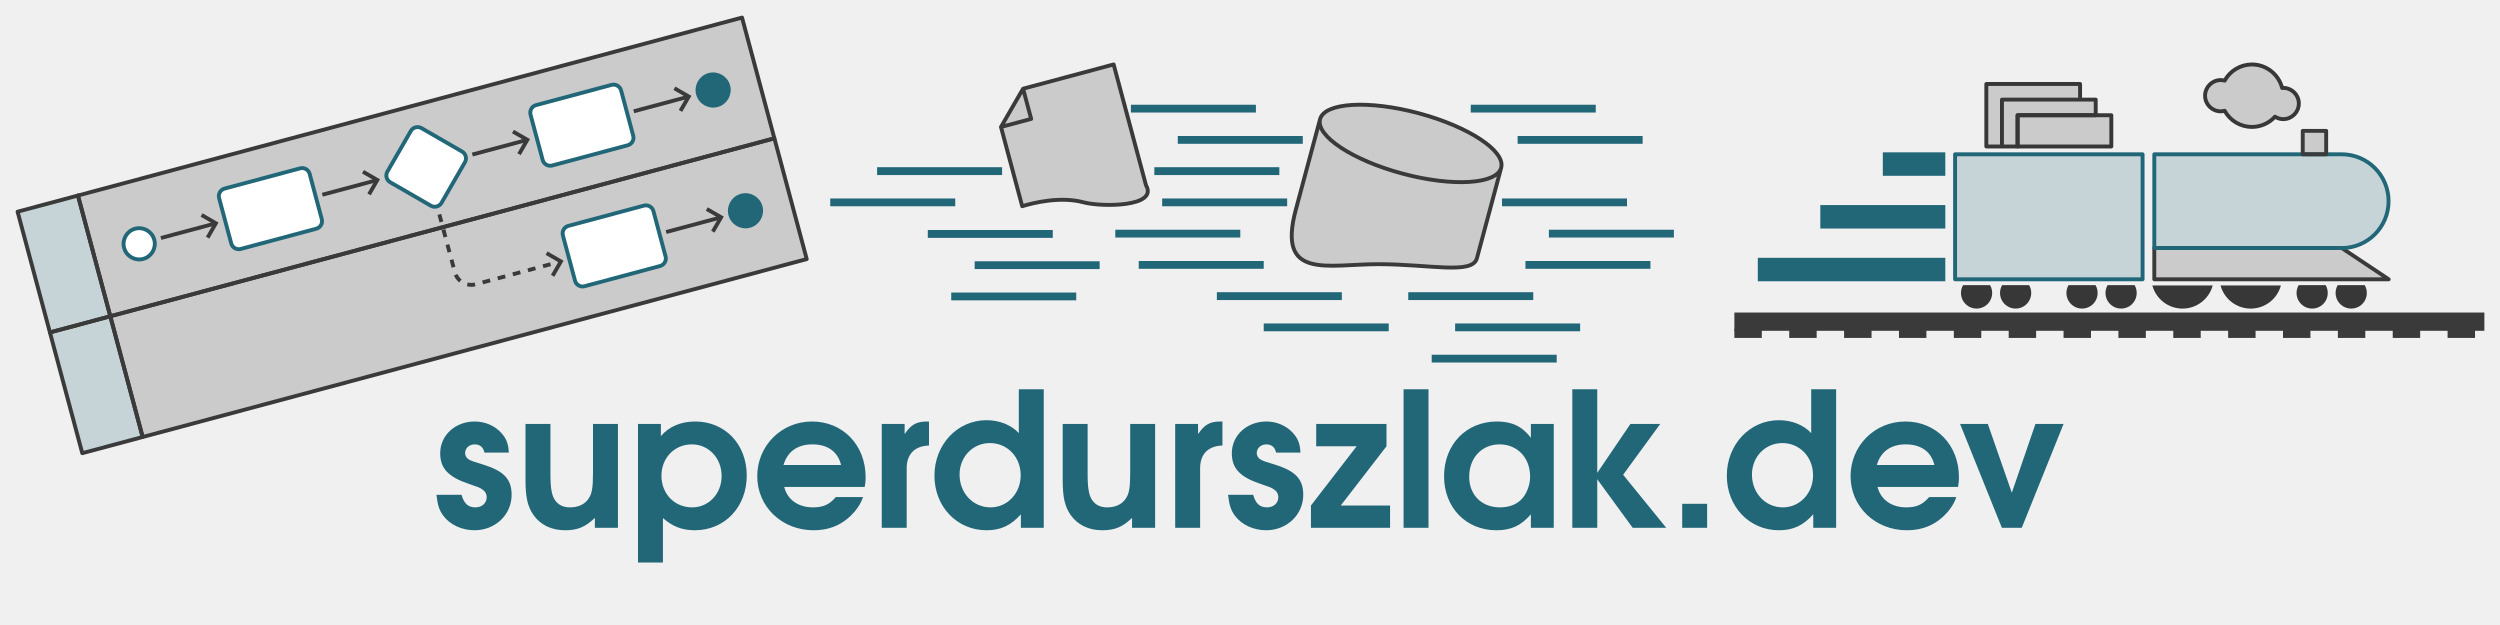
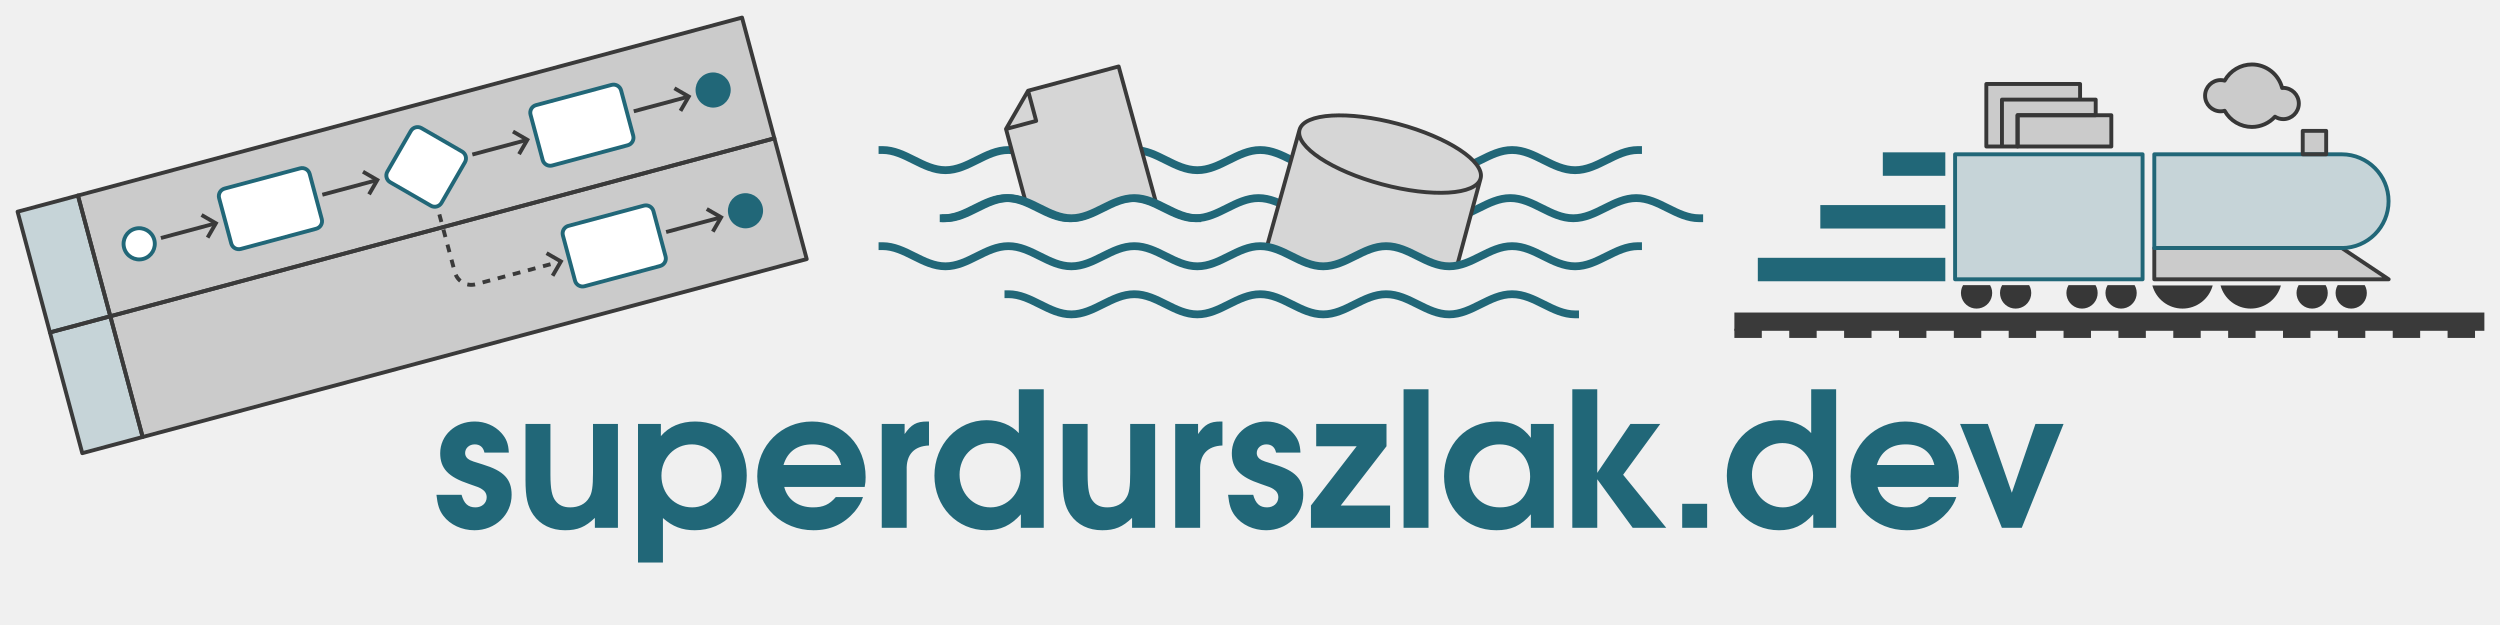
<svg xmlns="http://www.w3.org/2000/svg" width="2560" height="640" viewBox="0 0 677.333 169.333" version="1.1" id="svg1">
  <defs id="defs1">
    <marker style="overflow:visible" id="ArrowWide" refX="0" refY="0" orient="auto-start-reverse" markerWidth="1" markerHeight="1" viewBox="0 0 1 1" preserveAspectRatio="xMidYMid">
      <path style="fill:none;stroke:context-stroke;stroke-width:1;stroke-linecap:butt" d="M 3,-3 0,0 3,3" transform="rotate(180,0.125,0)" id="path1" />
    </marker>
    <rect x="576.599" y="314.789" width="1445.062" height="209.433" id="rect1" />
    <marker style="overflow:visible" id="ArrowWide-5" refX="0" refY="0" orient="auto-start-reverse" markerWidth="1" markerHeight="1" viewBox="0 0 1 1" preserveAspectRatio="xMidYMid">
      <path style="fill:none;stroke:context-stroke;stroke-width:1;stroke-linecap:butt" d="M 3,-3 0,0 3,3" transform="rotate(180,0.125,0)" id="path1-2" />
    </marker>
    <marker style="overflow:visible" id="ArrowWide-9" refX="0" refY="0" orient="auto-start-reverse" markerWidth="1" markerHeight="1" viewBox="0 0 1 1" preserveAspectRatio="xMidYMid">
      <path style="fill:none;stroke:context-stroke;stroke-width:1;stroke-linecap:butt" d="M 3,-3 0,0 3,3" transform="rotate(180,0.125,0)" id="path1-6" />
    </marker>
    <marker style="overflow:visible" id="ArrowWide-4" refX="0" refY="0" orient="auto-start-reverse" markerWidth="1" markerHeight="1" viewBox="0 0 1 1" preserveAspectRatio="xMidYMid">
      <path style="fill:none;stroke:context-stroke;stroke-width:1;stroke-linecap:butt" d="M 3,-3 0,0 3,3" transform="rotate(180,0.125,0)" id="path1-8" />
    </marker>
    <marker style="overflow:visible" id="ArrowWide-2" refX="0" refY="0" orient="auto-start-reverse" markerWidth="1" markerHeight="1" viewBox="0 0 1 1" preserveAspectRatio="xMidYMid">
      <path style="fill:none;stroke:context-stroke;stroke-width:1;stroke-linecap:butt" d="M 3,-3 0,0 3,3" transform="rotate(180,0.125,0)" id="path1-4" />
    </marker>
    <marker style="overflow:visible" id="ArrowWide-28" refX="0" refY="0" orient="auto-start-reverse" markerWidth="1" markerHeight="1" viewBox="0 0 1 1" preserveAspectRatio="xMidYMid">
      <path style="fill:none;stroke:context-stroke;stroke-width:1;stroke-linecap:butt" d="M 3,-3 0,0 3,3" transform="rotate(180,0.125,0)" id="path1-3" />
    </marker>
  </defs>
  <g id="layer1">
    <text xml:space="preserve" transform="scale(0.2645833)" id="text1" style="font-size:192px;white-space:pre;shape-inside:url(#rect1);display:inline;fill:#2c89a0;fill-opacity:1;stroke:#999999;stroke-width:5;stroke-linecap:round;stroke-linejoin:round" />
+     <g id="g8" transform="translate(2.022749)" style="stroke:#3a3a3a;stroke-width:1.058;stroke-dasharray:none;stroke-opacity:1" />
+     <g id="g21" transform="translate(52.2805,0.4418543)" style="stroke:#3a3a3a;stroke-width:1.058;stroke-dasharray:none;stroke-opacity:1" />
    <path style="font-weight:600;font-size:50.8px;font-family:'URW Gothic';-inkscape-font-specification:'URW Gothic, Semi-Bold';text-align:center;text-anchor:middle;fill:#216778;stroke-width:1.323;stroke-linecap:round;stroke-linejoin:round" d="m 118.245,134.061 c 0.305,2.743 0.762,4.216 1.88,5.69 1.829,2.438 5.029,3.912 8.433,3.912 5.639,0 10.058,-4.216 10.058,-9.601 0,-4.267 -2.134,-6.502 -7.823,-8.23 -2.794,-0.864 -2.794,-0.864 -3.454,-1.168 -0.813,-0.406 -1.321,-1.067 -1.321,-1.93 0,-1.321 1.118,-2.337 2.591,-2.337 1.422,0 2.337,0.762 2.642,2.235 h 6.604 c -0.102,-2.388 -0.66,-3.81 -2.032,-5.334 -1.778,-1.981 -4.42,-3.099 -7.214,-3.099 -5.283,0 -9.347,3.759 -9.347,8.585 0,4.115 2.184,6.452 7.823,8.331 2.54,0.864 2.794,0.965 3.505,1.422 0.813,0.508 1.27,1.27 1.27,2.184 0,1.575 -1.27,2.743 -3.048,2.743 -1.981,0 -3.099,-1.016 -3.759,-3.404 z m 49.174,-19.202 h -6.756 v 13.259 c 0,3.759 -0.254,5.537 -1.067,6.756 -0.965,1.676 -2.845,2.591 -5.131,2.591 -1.727,0 -3.048,-0.559 -3.962,-1.778 -0.965,-1.219 -1.372,-3.251 -1.372,-7.061 v -13.767 h -6.756 v 15.088 c 0,4.775 0.559,7.264 2.134,9.55 1.88,2.692 4.877,4.166 8.585,4.166 3.404,0 5.486,-0.864 8.077,-3.353 v 2.692 h 6.248 z m 5.436,37.541 h 6.756 v -12.04 c 2.591,2.286 5.182,3.302 8.636,3.302 8.128,0 14.072,-6.299 14.072,-14.834 0,-8.484 -5.893,-14.63 -13.97,-14.63 -3.861,0 -7.112,1.372 -9.296,3.962 v -3.302 h -6.198 z m 14.58,-32.004 c 4.572,0 8.077,3.708 8.077,8.585 0,4.775 -3.505,8.484 -7.976,8.484 -4.775,0 -8.331,-3.658 -8.331,-8.585 0,-4.826 3.556,-8.484 8.23,-8.484 z m 46.838,11.532 c 0.203,-1.016 0.254,-1.626 0.254,-2.642 0,-8.687 -6.147,-15.088 -14.529,-15.088 -8.28,0 -14.834,6.553 -14.834,14.834 0,8.23 6.655,14.63 15.24,14.63 4.623,0 8.23,-1.676 11.176,-5.08 1.067,-1.321 1.778,-2.489 2.235,-3.912 h -7.366 c -1.727,2.032 -3.404,2.794 -6.198,2.794 -4.013,0 -6.96,-2.134 -7.772,-5.537 z m -21.996,-5.944 c 1.067,-3.658 3.81,-5.588 7.823,-5.588 4.166,0 6.909,1.981 7.772,5.588 z m 26.619,17.018 h 6.756 v -15.646 c -0.152,-4.166 1.981,-6.502 6.045,-6.655 v -6.502 h -0.508 c -2.896,0 -4.318,0.813 -6.096,3.404 v -2.743 h -6.198 z m 43.891,-37.541 h -6.756 v 11.887 c -1.981,-2.184 -5.232,-3.505 -8.738,-3.505 -7.925,0 -14.122,6.604 -14.122,15.037 0,8.382 6.096,14.783 14.122,14.783 3.81,0 6.553,-1.27 9.296,-4.318 v 3.658 h 6.198 z m -14.58,14.58 c 4.724,0 8.331,3.759 8.331,8.738 0,4.877 -3.607,8.687 -8.179,8.687 -4.724,0 -8.382,-3.861 -8.382,-8.89 0,-4.826 3.607,-8.534 8.23,-8.534 z m 44.755,-5.182 h -6.756 v 13.259 c 0,3.759 -0.254,5.537 -1.067,6.756 -0.965,1.676 -2.845,2.591 -5.131,2.591 -1.727,0 -3.048,-0.559 -3.962,-1.778 -0.965,-1.219 -1.372,-3.251 -1.372,-7.061 v -13.767 h -6.756 v 15.088 c 0,4.775 0.559,7.264 2.134,9.55 1.88,2.692 4.877,4.166 8.585,4.166 3.404,0 5.486,-0.864 8.077,-3.353 v 2.692 h 6.248 z m 5.436,28.143 h 6.756 v -15.646 c -0.152,-4.166 1.981,-6.502 6.045,-6.655 v -6.502 h -0.508 c -2.896,0 -4.318,0.813 -6.096,3.404 v -2.743 h -6.198 z m 14.326,-8.941 c 0.305,2.743 0.762,4.216 1.88,5.69 1.829,2.438 5.029,3.912 8.433,3.912 5.639,0 10.058,-4.216 10.058,-9.601 0,-4.267 -2.134,-6.502 -7.823,-8.23 -2.794,-0.864 -2.794,-0.864 -3.454,-1.168 -0.813,-0.406 -1.321,-1.067 -1.321,-1.93 0,-1.321 1.118,-2.337 2.591,-2.337 1.422,0 2.337,0.762 2.642,2.235 h 6.604 c -0.102,-2.388 -0.66,-3.81 -2.032,-5.334 -1.778,-1.981 -4.42,-3.099 -7.214,-3.099 -5.283,0 -9.347,3.759 -9.347,8.585 0,4.115 2.184,6.452 7.823,8.331 2.54,0.864 2.794,0.965 3.505,1.422 0.813,0.508 1.27,1.27 1.27,2.184 0,1.575 -1.27,2.743 -3.048,2.743 -1.981,0 -3.099,-1.016 -3.759,-3.404 z m 22.454,8.941 h 21.438 v -6.045 h -13.36 l 12.395,-16.053 v -6.045 h -19.05 v 6.045 h 10.973 l -12.395,16.053 z m 25.095,0 h 6.756 v -37.541 h -6.756 z m 40.691,-28.143 h -6.198 v 3.759 c -2.337,-3.099 -5.131,-4.42 -9.195,-4.42 -8.331,0 -14.326,6.248 -14.326,14.834 0,8.484 5.944,14.63 14.173,14.63 3.962,0 6.655,-1.219 9.347,-4.318 v 3.658 h 6.198 z m -14.681,5.537 c 4.826,0 8.28,3.607 8.28,8.738 0,2.032 -0.813,4.369 -2.032,5.791 -1.372,1.676 -3.556,2.54 -6.147,2.54 -4.928,0 -8.331,-3.353 -8.331,-8.28 0,-5.131 3.404,-8.788 8.23,-8.788 z m 19.71,22.606 h 6.756 v -13.157 l 9.601,13.157 h 9.093 l -11.684,-14.376 10.058,-13.767 h -8.077 l -8.992,13.259 v -22.657 h -6.756 z m 29.769,0 h 6.756 v -6.502 h -6.756 z m 41.707,-37.541 h -6.756 v 11.887 c -1.981,-2.184 -5.232,-3.505 -8.738,-3.505 -7.925,0 -14.122,6.604 -14.122,15.037 0,8.382 6.096,14.783 14.122,14.783 3.81,0 6.553,-1.27 9.296,-4.318 v 3.658 h 6.198 z m -14.58,14.58 c 4.724,0 8.331,3.759 8.331,8.738 0,4.877 -3.607,8.687 -8.179,8.687 -4.724,0 -8.382,-3.861 -8.382,-8.89 0,-4.826 3.607,-8.534 8.23,-8.534 z m 47.6,11.887 c 0.203,-1.016 0.254,-1.626 0.254,-2.642 0,-8.687 -6.147,-15.088 -14.529,-15.088 -8.28,0 -14.834,6.553 -14.834,14.834 0,8.23 6.655,14.63 15.24,14.63 4.623,0 8.23,-1.676 11.176,-5.08 1.067,-1.321 1.778,-2.489 2.235,-3.912 h -7.366 c -1.727,2.032 -3.404,2.794 -6.198,2.794 -4.013,0 -6.96,-2.134 -7.772,-5.537 z m -21.996,-5.944 c 1.067,-3.658 3.81,-5.588 7.823,-5.588 4.166,0 6.909,1.981 7.772,5.588 z m 33.884,17.018 h 5.385 l 11.328,-28.143 h -7.62 l -6.401,18.644 -6.502,-18.644 h -7.518 z" id="text2" aria-label="superdurszlak.dev" />
-     <g id="g7" style="stroke:#3a3a3a;stroke-width:1.058;stroke-dasharray:none;stroke-opacity:1" transform="translate(0.5571002)">
-       <g id="g8" transform="translate(1.465649)" />
-       <g id="g9" transform="rotate(-15,202.6021,26.32493)">
-         <g id="g6" transform="translate(2.93454,37.49876)" style="stroke:#3a3a3a;stroke-width:1.058;stroke-dasharray:none;stroke-opacity:1">
-           <rect style="fill:#216778;fill-opacity:0.2;stroke:#3a3a3a;stroke-width:1.058;stroke-linecap:round;stroke-linejoin:round;stroke-dasharray:none;stroke-opacity:1" id="rect3" width="16.933" height="33.867" x="-1.7763568e-15" y="1.316" />
-           <rect style="fill:#3a3a3a;fill-opacity:0.2;stroke:#3a3a3a;stroke-width:1.058;stroke-linecap:round;stroke-linejoin:round;stroke-dasharray:none;stroke-opacity:1" id="rect3-1-9" width="186.267" height="33.867" x="16.933" y="1.316" />
-         </g>
-         <g id="g6-8" transform="translate(2.93454,3.632099)" style="stroke:#3a3a3a;stroke-width:1.058;stroke-dasharray:none;stroke-opacity:1">
-           <rect style="fill:#216778;fill-opacity:0.2;stroke:#3a3a3a;stroke-width:1.058;stroke-linecap:round;stroke-linejoin:round;stroke-dasharray:none;stroke-opacity:1" id="rect3-6" width="16.933" height="33.867" x="-1.7763568e-15" y="1.316" />
-           <rect style="fill:#3a3a3a;fill-opacity:0.2;stroke:#3a3a3a;stroke-width:1.058;stroke-linecap:round;stroke-linejoin:round;stroke-dasharray:none;stroke-opacity:1" id="rect3-1-9-8" width="186.267" height="33.867" x="16.933" y="1.316" />
-         </g>
-         <circle style="fill:#216778;fill-opacity:1;stroke:#216778;stroke-width:1.058;stroke-linecap:round;stroke-linejoin:round;stroke-dasharray:none;stroke-opacity:1" id="path7-3-6" cx="193.496" cy="55.748" r="4.233" />
-         <circle style="fill:#ffffff;fill-opacity:1;stroke:#216778;stroke-width:1.058;stroke-linecap:round;stroke-linejoin:round;stroke-dasharray:none;stroke-opacity:1" id="path7" cx="31.041" cy="21.882" r="4.233" transform="translate(1.465649)" />
-         <circle style="fill:#216778;fill-opacity:1;stroke:#216778;stroke-width:1.058;stroke-linecap:round;stroke-linejoin:round;stroke-dasharray:none;stroke-opacity:1" id="path7-3" cx="192.03" cy="21.882" r="4.233" transform="translate(1.465649)" />
-         <rect style="fill:#ffffff;fill-opacity:1;stroke:#216778;stroke-width:1.058;stroke-linecap:round;stroke-linejoin:round;stroke-dasharray:none;stroke-opacity:1" id="rect7" width="25.4" height="16.933" x="55.158" y="13.415" rx="2.117" ry="2.117" transform="translate(1.465649)" />
-         <rect style="fill:#ffffff;fill-opacity:1;stroke:#216778;stroke-width:1.058;stroke-linecap:round;stroke-linejoin:round;stroke-dasharray:none;stroke-opacity:1" id="rect7-0" width="16.933" height="16.933" x="54.928" y="85.874" rx="2.117" ry="2.117" transform="rotate(-45,0.7328246,-1.769195)" />
-         <rect style="fill:#ffffff;fill-opacity:1;stroke:#216778;stroke-width:1.058;stroke-linecap:round;stroke-linejoin:round;stroke-dasharray:none;stroke-opacity:1" id="rect7-6" width="25.4" height="16.933" x="142.513" y="13.415" rx="2.117" ry="2.117" transform="translate(1.465649)" />
-         <path style="fill:#ffffff;fill-opacity:1;stroke:#3a3a3a;stroke-width:1.058;stroke-linecap:butt;stroke-linejoin:bevel;stroke-dasharray:none;stroke-opacity:1;marker-end:url(#ArrowWide)" d="M 37.13,21.882 H 52.289" id="path8" transform="translate(1.465649)" />
-         <path style="fill:#ffffff;fill-opacity:1;stroke:#3a3a3a;stroke-width:1.058;stroke-linecap:butt;stroke-linejoin:bevel;stroke-dasharray:none;stroke-opacity:1;marker-end:url(#ArrowWide-5)" d="M 82.413,21.882 H 97.573" id="path8-5" transform="translate(1.465649)" />
-         <path style="fill:#ffffff;fill-opacity:1;stroke:#3a3a3a;stroke-width:1.058;stroke-linecap:butt;stroke-linejoin:bevel;stroke-dasharray:none;stroke-opacity:1;marker-end:url(#ArrowWide-9)" d="m 124.486,21.882 h 15.159" id="path8-4" transform="translate(1.465649)" />
-         <path style="fill:#ffffff;fill-opacity:1;stroke:#3a3a3a;stroke-width:1.058;stroke-linecap:butt;stroke-linejoin:bevel;stroke-dasharray:none;stroke-opacity:1;marker-end:url(#ArrowWide-4)" d="m 169.769,21.882 h 15.159" id="path8-0" transform="translate(1.465649)" />
-         <path style="fill:#ffffff;fill-opacity:1;stroke:#3a3a3a;stroke-width:1.058;stroke-linecap:butt;stroke-linejoin:bevel;stroke-dasharray:none;stroke-opacity:1;marker-end:url(#ArrowWide-2)" d="m 169.769,55.748 h 15.159" id="path8-9" transform="translate(1.465649)" />
-         <path style="fill:none;fill-opacity:1;stroke:#3a3a3a;stroke-width:1.058;stroke-linecap:butt;stroke-linejoin:bevel;stroke-dasharray:2.117, 2.117;stroke-dashoffset:0;stroke-opacity:1;marker-end:url(#ArrowWide-28)" d="m 111.659,35.237 v 16.232 a 4.597,4.597 45 0 0 4.597,4.597 l 23.648,0" id="path8-1" transform="translate(1.465649)" />
-         <rect style="fill:#ffffff;fill-opacity:1;stroke:#216778;stroke-width:1.058;stroke-linecap:round;stroke-linejoin:round;stroke-dasharray:none;stroke-opacity:1" id="rect7-6-3" width="25.4" height="16.933" x="143.979" y="47.282" rx="2.117" ry="2.117" />
+     <g id="g9" transform="rotate(-15,202.8806,24.20913)" style="stroke:#3a3a3a;stroke-width:1.058;stroke-dasharray:none;stroke-opacity:1">
+       <g id="g6" transform="translate(2.93454,37.49876)" style="stroke:#3a3a3a;stroke-width:1.058;stroke-dasharray:none;stroke-opacity:1">
+         <rect style="fill:#216778;fill-opacity:0.2;stroke:#3a3a3a;stroke-width:1.058;stroke-linecap:round;stroke-linejoin:round;stroke-dasharray:none;stroke-opacity:1" id="rect3" width="16.933" height="33.867" x="-1.7763568e-15" y="1.316" />
+         <rect style="fill:#3a3a3a;fill-opacity:0.2;stroke:#3a3a3a;stroke-width:1.058;stroke-linecap:round;stroke-linejoin:round;stroke-dasharray:none;stroke-opacity:1" id="rect3-1-9" width="186.267" height="33.867" x="16.933" y="1.316" />
      </g>
-       <g id="g10" transform="translate(-73.47275,4.908053)">
-         <path id="path2" style="fill:#3a3a3a;fill-opacity:0.2;stroke-width:1.058;stroke-linejoin:bevel" d="m 457.291,25.775 c -13.55,-3.631 -25.516,-2.913 -26.726,1.604 -1.21,4.517 8.793,11.121 22.343,14.752 13.55,3.631 25.516,2.913 26.726,-1.604 1.21,-4.517 -8.793,-11.121 -22.343,-14.752 z m 22.343,14.752 C 478.424,45.044 466.459,45.762 452.909,42.132 439.359,38.501 429.355,31.896 430.566,27.379 L 423.992,51.914 c -5.115,19.088 8.394,14.752 22.343,14.752 14.028,0 25.516,2.913 26.726,-1.604 z" />
-         <g id="g4" transform="translate(479.8594,48.86643)">
-           <path style="fill:#216778;fill-opacity:1;fill-rule:nonzero;stroke:#216778;stroke-width:2.117;stroke-linejoin:bevel;stroke-dasharray:none" d="M 0,1.058 H 33.867" id="path3" />
-           <path style="fill:#216778;fill-opacity:1;fill-rule:nonzero;stroke:#216778;stroke-width:2.117;stroke-linejoin:bevel;stroke-dasharray:none;stroke-opacity:1" d="M 12.7,9.525 H 46.567" id="path3-2" />
-           <path style="fill:#216778;fill-opacity:1;fill-rule:nonzero;stroke:#216778;stroke-width:2.117;stroke-linejoin:bevel;stroke-dasharray:none;stroke-opacity:1" d="M 6.35,17.992 H 40.217" id="path3-7" />
-         </g>
-         <g id="g4-3" transform="translate(379.3167,23.46643)" style="stroke:#3a3a3a;stroke-width:1.058;stroke-dasharray:none;stroke-opacity:1">
-           <path style="fill:#216778;fill-opacity:1;fill-rule:nonzero;stroke:#216778;stroke-width:2.117;stroke-linejoin:bevel;stroke-dasharray:none" d="M 0,1.058 H 33.867" id="path3-61" />
-           <path style="fill:#216778;fill-opacity:1;fill-rule:nonzero;stroke:#216778;stroke-width:2.117;stroke-linejoin:bevel;stroke-dasharray:none;stroke-opacity:1" d="M 12.7,9.525 H 46.567" id="path3-2-29" />
-           <path style="fill:#216778;fill-opacity:1;fill-rule:nonzero;stroke:#216778;stroke-width:2.117;stroke-linejoin:bevel;stroke-dasharray:none;stroke-opacity:1" d="M 6.35,17.992 H 40.217" id="path3-7-3" />
-         </g>
-         <g id="g4-5" transform="translate(454.4594,74.26642)" style="stroke:#3a3a3a;stroke-width:1.058;stroke-dasharray:none;stroke-opacity:1">
-           <path style="fill:#216778;fill-opacity:1;fill-rule:nonzero;stroke:#216778;stroke-width:2.117;stroke-linejoin:bevel;stroke-dasharray:none" d="M 0,1.058 H 33.867" id="path3-9" />
-           <path style="fill:#216778;fill-opacity:1;fill-rule:nonzero;stroke:#216778;stroke-width:2.117;stroke-linejoin:bevel;stroke-dasharray:none;stroke-opacity:1" d="M 12.7,9.525 H 46.567" id="path3-2-2" />
-           <path style="fill:#216778;fill-opacity:1;fill-rule:nonzero;stroke:#216778;stroke-width:2.117;stroke-linejoin:bevel;stroke-dasharray:none;stroke-opacity:1" d="M 6.35,17.992 H 40.217" id="path3-7-2" />
-         </g>
-         <g id="g4-5-2" transform="translate(324.2834,57.41351)" style="stroke:#3a3a3a;stroke-width:1.058;stroke-dasharray:none;stroke-opacity:1">
-           <path style="fill:#216778;fill-opacity:1;fill-rule:nonzero;stroke:#216778;stroke-width:2.117;stroke-linejoin:bevel;stroke-dasharray:none" d="M 0,1.058 H 33.867" id="path3-9-0" />
-           <path style="fill:#216778;fill-opacity:1;fill-rule:nonzero;stroke:#216778;stroke-width:2.117;stroke-linejoin:bevel;stroke-dasharray:none;stroke-opacity:1" d="M 12.7,9.525 H 46.567" id="path3-2-2-6" />
-           <path style="fill:#216778;fill-opacity:1;fill-rule:nonzero;stroke:#216778;stroke-width:2.117;stroke-linejoin:bevel;stroke-dasharray:none;stroke-opacity:1" d="M 6.35,17.992 H 40.217" id="path3-7-2-1" />
-         </g>
-         <g id="g5" transform="translate(-1.179474,-1.053569)">
-           <g id="g3" transform="translate(361.1397,76.78715)">
-             <path style="fill:#216778;fill-opacity:1;fill-rule:nonzero;stroke:#216778;stroke-width:2.117;stroke-linejoin:bevel;stroke-dasharray:none;stroke-opacity:1" d="M 61.69,-25.809 H 27.823" id="path3-6" />
-             <path style="fill:#216778;fill-opacity:1;fill-rule:nonzero;stroke:#216778;stroke-width:2.117;stroke-linejoin:bevel;stroke-dasharray:none;stroke-opacity:1" d="M 48.99,-17.342 H 15.123" id="path3-2-0" />
-             <path style="fill:#216778;fill-opacity:1;fill-rule:nonzero;stroke:#216778;stroke-width:2.117;stroke-linejoin:bevel;stroke-dasharray:none;stroke-opacity:1" d="M 55.34,-8.875 H 21.473" id="path3-7-6" />
-           </g>
-         </g>
-         <g id="g5-8" transform="matrix(-1,0,0,1,825.4296,24.34642)" style="stroke:#3a3a3a;stroke-width:1.058;stroke-dasharray:none;stroke-opacity:1">
-           <g id="g3-7" transform="translate(361.1397,76.78715)">
-             <path style="fill:#216778;fill-opacity:1;fill-rule:nonzero;stroke:#216778;stroke-width:2.117;stroke-linejoin:bevel;stroke-dasharray:none;stroke-opacity:1" d="M 61.69,-25.809 H 27.823" id="path3-6-9" />
-             <path style="fill:#216778;fill-opacity:1;fill-rule:nonzero;stroke:#216778;stroke-width:2.117;stroke-linejoin:bevel;stroke-dasharray:none;stroke-opacity:1" d="M 48.99,-17.342 H 15.123" id="path3-2-0-2" />
-           </g>
-         </g>
-         <path id="path6" style="fill:#373737;fill-opacity:0.2;stroke-width:1.058;stroke-linejoin:round" d="m 350.102,19.128 2.191,8.178 -8.178,2.191 5.752,21.468 c 3.181,-0.983 10.414,-2.716 16.587,-1.062 4.909,1.315 20.386,1.319 16.947,-4.637 l -8.765,-32.713 z m 0,0 -5.987,10.37 8.178,-2.191 z" />
-         <g id="g5-7" transform="translate(-78.41015,-9.520245)" style="stroke:#3a3a3a;stroke-width:1.058;stroke-dasharray:none;stroke-opacity:1">
-           <g id="g3-8" transform="translate(361.1397,76.78715)">
-             <path style="fill:#216778;fill-opacity:1;fill-rule:nonzero;stroke:#216778;stroke-width:2.117;stroke-linejoin:bevel;stroke-dasharray:none;stroke-opacity:1" d="M 61.69,-25.809 H 27.823" id="path3-6-4" />
-             <path style="fill:#216778;fill-opacity:1;fill-rule:nonzero;stroke:#216778;stroke-width:2.117;stroke-linejoin:bevel;stroke-dasharray:none;stroke-opacity:1" d="M 48.99,-17.342 H 15.123" id="path3-2-0-5" />
-           </g>
-         </g>
-         <g id="g5-7-7" transform="matrix(-1,0,0,1,894.2223,-26.45358)" style="stroke:#3a3a3a;stroke-width:1.058;stroke-dasharray:none;stroke-opacity:1">
-           <g id="g3-8-6" transform="translate(361.1397,76.78715)">
-             <path style="fill:#216778;fill-opacity:1;fill-rule:nonzero;stroke:#216778;stroke-width:2.117;stroke-linejoin:bevel;stroke-dasharray:none;stroke-opacity:1" d="M 61.69,-25.809 H 27.823" id="path3-6-4-5" />
-             <path style="fill:#216778;fill-opacity:1;fill-rule:nonzero;stroke:#216778;stroke-width:2.117;stroke-linejoin:bevel;stroke-dasharray:none;stroke-opacity:1" d="M 48.99,-17.342 H 15.123" id="path3-2-0-5-6" />
-           </g>
-         </g>
+       <g id="g6-8" transform="translate(2.93454,3.632099)" style="stroke:#3a3a3a;stroke-width:1.058;stroke-dasharray:none;stroke-opacity:1">
+         <rect style="fill:#216778;fill-opacity:0.2;stroke:#3a3a3a;stroke-width:1.058;stroke-linecap:round;stroke-linejoin:round;stroke-dasharray:none;stroke-opacity:1" id="rect3-6" width="16.933" height="33.867" x="-1.7763568e-15" y="1.316" />
+         <rect style="fill:#3a3a3a;fill-opacity:0.2;stroke:#3a3a3a;stroke-width:1.058;stroke-linecap:round;stroke-linejoin:round;stroke-dasharray:none;stroke-opacity:1" id="rect3-1-9-8" width="186.267" height="33.867" x="16.933" y="1.316" />
      </g>
-       <g id="g21" transform="translate(51.72339,0.4418543)" />
+       <circle style="fill:#216778;fill-opacity:1;stroke:#216778;stroke-width:1.058;stroke-linecap:round;stroke-linejoin:round;stroke-dasharray:none;stroke-opacity:1" id="path7-3-6" cx="193.496" cy="55.748" r="4.233" />
+       <circle style="fill:#ffffff;fill-opacity:1;stroke:#216778;stroke-width:1.058;stroke-linecap:round;stroke-linejoin:round;stroke-dasharray:none;stroke-opacity:1" id="path7" cx="31.041" cy="21.882" r="4.233" transform="translate(1.465649)" />
+       <circle style="fill:#216778;fill-opacity:1;stroke:#216778;stroke-width:1.058;stroke-linecap:round;stroke-linejoin:round;stroke-dasharray:none;stroke-opacity:1" id="path7-3" cx="192.03" cy="21.882" r="4.233" transform="translate(1.465649)" />
+       <rect style="fill:#ffffff;fill-opacity:1;stroke:#216778;stroke-width:1.058;stroke-linecap:round;stroke-linejoin:round;stroke-dasharray:none;stroke-opacity:1" id="rect7" width="25.4" height="16.933" x="55.158" y="13.415" rx="2.117" ry="2.117" transform="translate(1.465649)" />
+       <rect style="fill:#ffffff;fill-opacity:1;stroke:#216778;stroke-width:1.058;stroke-linecap:round;stroke-linejoin:round;stroke-dasharray:none;stroke-opacity:1" id="rect7-0" width="16.933" height="16.933" x="54.928" y="85.874" rx="2.117" ry="2.117" transform="rotate(-45,0.7328246,-1.769195)" />
+       <rect style="fill:#ffffff;fill-opacity:1;stroke:#216778;stroke-width:1.058;stroke-linecap:round;stroke-linejoin:round;stroke-dasharray:none;stroke-opacity:1" id="rect7-6" width="25.4" height="16.933" x="142.513" y="13.415" rx="2.117" ry="2.117" transform="translate(1.465649)" />
+       <path style="fill:#ffffff;fill-opacity:1;stroke:#3a3a3a;stroke-width:1.058;stroke-linecap:butt;stroke-linejoin:bevel;stroke-dasharray:none;stroke-opacity:1;marker-end:url(#ArrowWide)" d="M 37.13,21.882 H 52.289" id="path8" transform="translate(1.465649)" />
+       <path style="fill:#ffffff;fill-opacity:1;stroke:#3a3a3a;stroke-width:1.058;stroke-linecap:butt;stroke-linejoin:bevel;stroke-dasharray:none;stroke-opacity:1;marker-end:url(#ArrowWide-5)" d="M 82.413,21.882 H 97.573" id="path8-5" transform="translate(1.465649)" />
+       <path style="fill:#ffffff;fill-opacity:1;stroke:#3a3a3a;stroke-width:1.058;stroke-linecap:butt;stroke-linejoin:bevel;stroke-dasharray:none;stroke-opacity:1;marker-end:url(#ArrowWide-9)" d="m 124.486,21.882 h 15.159" id="path8-4" transform="translate(1.465649)" />
+       <path style="fill:#ffffff;fill-opacity:1;stroke:#3a3a3a;stroke-width:1.058;stroke-linecap:butt;stroke-linejoin:bevel;stroke-dasharray:none;stroke-opacity:1;marker-end:url(#ArrowWide-4)" d="m 169.769,21.882 h 15.159" id="path8-0" transform="translate(1.465649)" />
+       <path style="fill:#ffffff;fill-opacity:1;stroke:#3a3a3a;stroke-width:1.058;stroke-linecap:butt;stroke-linejoin:bevel;stroke-dasharray:none;stroke-opacity:1;marker-end:url(#ArrowWide-2)" d="m 169.769,55.748 h 15.159" id="path8-9" transform="translate(1.465649)" />
+       <path style="fill:none;fill-opacity:1;stroke:#3a3a3a;stroke-width:1.058;stroke-linecap:butt;stroke-linejoin:bevel;stroke-dasharray:2.117, 2.117;stroke-dashoffset:0;stroke-opacity:1;marker-end:url(#ArrowWide-28)" d="m 111.659,35.237 v 16.232 a 4.597,4.597 45 0 0 4.597,4.597 l 23.648,0" id="path8-1" transform="translate(1.465649)" />
+       <rect style="fill:#ffffff;fill-opacity:1;stroke:#216778;stroke-width:1.058;stroke-linecap:round;stroke-linejoin:round;stroke-dasharray:none;stroke-opacity:1" id="rect7-6-3" width="25.4" height="16.933" x="143.979" y="47.282" rx="2.117" ry="2.117" />
    </g>
    <g id="g23">
      <g id="g19" transform="translate(54.98219,0.9709495)" style="stroke:#3a3a3a;stroke-width:1.058;stroke-dasharray:none;stroke-opacity:1">
        <g id="g18" style="stroke:#3a3a3a;stroke-width:1.058;stroke-dasharray:none;stroke-opacity:1" transform="translate(40.84469,16.67031)">
          <g id="g14-4" style="stroke:#3a3a3a;stroke-width:1.058;stroke-dasharray:none;stroke-opacity:1" transform="translate(-65.04752,-0.5290946)">
            <g id="g13-9" transform="translate(8.296178,2.616239)">
              <path style="fill:#373737;fill-opacity:1;fill-rule:nonzero;stroke:none;stroke-width:1.058;stroke-linejoin:round;stroke-dasharray:none;stroke-dashoffset:0;stroke-opacity:1" id="path13-3-5" d="m 528.683,57.53 a 4.233,4.233 0 0 1 -0.945,5.36 4.233,4.233 0 0 1 -5.442,0 4.233,4.233 0 0 1 -0.945,-5.36 z" />
            </g>
            <g id="g13-4-0" transform="translate(18.87944,2.616239)" style="stroke:#3a3a3a;stroke-width:1.058;stroke-dasharray:none;stroke-opacity:1">
              <path style="fill:#373737;fill-opacity:1;fill-rule:nonzero;stroke:none;stroke-width:1.058;stroke-linejoin:round;stroke-dasharray:none;stroke-dashoffset:0;stroke-opacity:1" id="path13-3-9-4" d="m 528.683,57.53 a 4.233,4.233 0 0 1 -0.945,5.36 4.233,4.233 0 0 1 -5.442,0 4.233,4.233 0 0 1 -0.945,-5.36 z" />
            </g>
          </g>
          <g id="g14-4-7" style="stroke:#3a3a3a;stroke-width:1.058;stroke-dasharray:none;stroke-opacity:1" transform="translate(-93.62252,-0.5290946)">
            <g id="g13-9-2" transform="translate(8.296178,2.616239)">
              <path style="fill:#373737;fill-opacity:1;fill-rule:nonzero;stroke:none;stroke-width:1.058;stroke-linejoin:round;stroke-dasharray:none;stroke-dashoffset:0;stroke-opacity:1" id="path13-3-5-7" d="m 528.683,57.53 a 4.233,4.233 0 0 1 -0.945,5.36 4.233,4.233 0 0 1 -5.442,0 4.233,4.233 0 0 1 -0.945,-5.36 z" />
            </g>
            <g id="g13-4-0-2" transform="translate(18.87944,2.616239)" style="stroke:#3a3a3a;stroke-width:1.058;stroke-dasharray:none;stroke-opacity:1">
              <path style="fill:#373737;fill-opacity:1;fill-rule:nonzero;stroke:none;stroke-width:1.058;stroke-linejoin:round;stroke-dasharray:none;stroke-dashoffset:0;stroke-opacity:1" id="path13-3-9-4-2" d="m 528.683,57.53 a 4.233,4.233 0 0 1 -0.945,5.36 4.233,4.233 0 0 1 -5.442,0 4.233,4.233 0 0 1 -0.945,-5.36 z" />
            </g>
          </g>
        </g>
        <rect style="fill:#1e6478;fill-opacity:0.2;fill-rule:nonzero;stroke:#216778;stroke-width:1.058;stroke-linejoin:round;stroke-dasharray:none;stroke-dashoffset:0;stroke-opacity:1" id="rect17" width="50.8" height="33.867" x="474.714" y="40.833" />
      </g>
      <g id="g20" style="stroke:#3a3a3a;stroke-width:1.058;stroke-dasharray:none;stroke-opacity:1" transform="translate(52.2805,0.4418543)">
        <g id="g17" transform="translate(42.97951,16.92241)">
          <path id="path12" style="fill:#373737;fill-opacity:0.2;fill-rule:nonzero;stroke:#3a3a3a;stroke-width:1.058;stroke-linejoin:round;stroke-dasharray:none;stroke-dashoffset:0;stroke-opacity:1" d="m 488.411,49.84 v 8.467 h 50.8 12.7 l -12.7,-8.467 z" />
          <g id="g16" transform="translate(-2.134823,-0.2521064)">
            <g id="g14">
              <g id="g13" transform="translate(8.296178,2.616239)">
                <path style="fill:#373737;fill-opacity:1;fill-rule:nonzero;stroke:none;stroke-width:1.058;stroke-linejoin:round;stroke-dasharray:none;stroke-dashoffset:0;stroke-opacity:1" id="path13-3" d="m 528.683,57.53 a 4.233,4.233 0 0 1 -0.945,5.36 4.233,4.233 0 0 1 -5.442,0 4.233,4.233 0 0 1 -0.945,-5.36 z" />
              </g>
              <g id="g13-4" transform="translate(18.87944,2.616239)" style="stroke:#3a3a3a;stroke-width:1.058;stroke-dasharray:none;stroke-opacity:1">
                <path style="fill:#373737;fill-opacity:1;fill-rule:nonzero;stroke:none;stroke-width:1.058;stroke-linejoin:round;stroke-dasharray:none;stroke-dashoffset:0;stroke-opacity:1" id="path13-3-9" d="m 528.683,57.53 a 4.233,4.233 0 0 1 -0.945,5.36 4.233,4.233 0 0 1 -5.442,0 4.233,4.233 0 0 1 -0.945,-5.36 z" />
              </g>
            </g>
            <g id="g15" transform="translate(0.1360345,0.370738)">
              <g id="g13-6" transform="translate(-41.46411,2.663188)" style="stroke:#3a3a3a;stroke-width:1.058;stroke-dasharray:none;stroke-opacity:1">
                <path style="fill:#373737;fill-opacity:1;fill-rule:nonzero;stroke:none;stroke-width:1.058;stroke-linejoin:round;stroke-dasharray:none;stroke-dashoffset:0;stroke-opacity:1" id="path13-8" d="m 547.701,57.187 a 8.467,8.467 0 0 1 -8.178,6.275 8.467,8.467 0 0 1 -8.178,-6.275 z" />
              </g>
              <g id="g13-6-8" transform="translate(-22.99113,2.663188)" style="stroke:#3a3a3a;stroke-width:1.058;stroke-dasharray:none;stroke-opacity:1">
                <path style="fill:#373737;fill-opacity:1;fill-rule:nonzero;stroke:none;stroke-width:1.058;stroke-linejoin:round;stroke-dasharray:none;stroke-dashoffset:0;stroke-opacity:1" id="path13-8-9" d="m 547.701,57.187 a 8.467,8.467 0 0 1 -8.178,6.275 8.467,8.467 0 0 1 -8.178,-6.275 z" />
              </g>
            </g>
          </g>
          <path id="path11" style="fill:#1e6478;fill-opacity:0.2;stroke:#216778;stroke-linejoin:round" d="m 488.411,24.44 v 25.4 h 50.772 0.028 v -0.003 a 12.7,12.7 0 0 0 12.672,-12.697 12.7,12.7 0 0 0 -12.672,-12.699 v -0.001 h -0.028 z" />
        </g>
        <rect style="fill:#373737;fill-opacity:0.2;fill-rule:nonzero;stroke:#3a3a3a;stroke-width:1.058;stroke-linejoin:round;stroke-dasharray:none;stroke-dashoffset:0;stroke-opacity:1" id="rect19" width="6.35" height="6.35" x="571.607" y="35.012" />
      </g>
      <g id="g22" transform="translate(6.907365)" style="stroke:#3a3a3a;stroke-width:1.058;stroke-dasharray:none;stroke-opacity:1">
        <path style="fill:#216778;fill-opacity:1;fill-rule:nonzero;stroke:#216778;stroke-width:6.35;stroke-linejoin:round;stroke-dasharray:none;stroke-dashoffset:0;stroke-opacity:1" d="m 469.343,73.025 h 50.8" id="path21" />
        <path style="fill:#216778;fill-opacity:1;fill-rule:nonzero;stroke:#216778;stroke-width:6.35;stroke-linejoin:round;stroke-dasharray:none;stroke-dashoffset:0;stroke-opacity:1" d="m 486.276,58.737 h 33.867" id="path21-6" />
        <path style="fill:#216778;fill-opacity:1;fill-rule:nonzero;stroke:#216778;stroke-width:6.35;stroke-linejoin:round;stroke-dasharray:none;stroke-dashoffset:0;stroke-opacity:1" d="m 503.21,44.45 h 16.933" id="path21-4" />
      </g>
      <g id="g11" transform="translate(6.100331,6.156296)">
        <path style="fill:#373737;fill-opacity:0.2;fill-rule:nonzero;stroke:#3a3a3a;stroke-width:4.955;stroke-linejoin:round;stroke-dasharray:none;stroke-opacity:1" d="m 463.8,80.988 h 203.2" id="path10" />
        <path style="fill:#373737;fill-opacity:0.2;fill-rule:nonzero;stroke:#3a3a3a;stroke-width:2.477;stroke-linejoin:round;stroke-dasharray:7.432, 7.432;stroke-dashoffset:0;stroke-opacity:1" d="m 463.8,84.163 h 203.2" id="path10-4" />
      </g>
    </g>
    <path id="path23-1-1" style="fill:#373737;fill-opacity:0.2;stroke:#373737;stroke-width:1.058;stroke-linejoin:round" d="m 610.129,34.396 a 8.467,8.467 0 0 0 6.243,-2.78 4.233,4.233 0 0 0 2.224,0.663 4.233,4.233 0 0 0 4.233,-4.233 4.233,4.233 0 0 0 -4.233,-4.233 4.233,4.233 0 0 0 -0.287,0.032 8.467,8.467 0 0 0 -8.18,-6.382 8.467,8.467 0 0 0 -7.397,4.384 4.233,4.233 0 0 0 -1.069,-0.15 4.233,4.233 0 0 0 -4.233,4.233 4.233,4.233 0 0 0 4.233,4.233 4.233,4.233 0 0 0 1.069,-0.151 8.467,8.467 0 0 0 7.397,4.384 z" />
    <g id="g35" transform="translate(48.32538,13.5737)">
      <path id="path29" style="fill:#373737;fill-opacity:0.2;stroke:#373737;stroke-width:1.058;stroke-linejoin:round" d="M 489.837,9.18 V 26.114 h 4.233 v -12.7 h 21.167 V 9.18 Z m 25.4,8.467 h 4.233 v -4.233 h -4.233 m 0,0 h -21.167 v 12.7 h 4.233 v -8.467 h 16.933" />
      <rect style="fill:#373737;fill-opacity:0.2;fill-rule:nonzero;stroke:#373737;stroke-width:1.058;stroke-linejoin:round;stroke-dasharray:none;stroke-dashoffset:0;stroke-opacity:1" id="rect35" width="25.4" height="8.467" x="498.304" y="17.647" />
    </g>
+     <g id="g1" transform="translate(-5.571427)">
+       <path style="fill:none;fill-opacity:1;stroke:#216778;stroke-width:2.117;stroke-linecap:square;stroke-linejoin:round;stroke-dasharray:none;stroke-opacity:1;paint-order:markers fill stroke" d="m 261.237,59.128 c 6.153,0 10.907,-5.461 17.059,-5.461 6.153,0 10.907,5.461 17.059,5.461 6.153,0 10.907,-5.461 17.059,-5.461 6.153,0 10.907,5.461 17.059,5.461 6.153,0 10.907,-5.461 17.059,-5.461 6.153,0 10.907,5.461 17.059,5.461 6.153,0 10.907,-5.461 17.059,-5.461 6.153,0 10.907,5.461 17.059,5.461 6.153,0 10.907,-5.461 17.059,-5.461 6.153,0 10.907,5.461 17.059,5.461 6.153,0 10.907,-5.461 17.059,-5.461 6.153,0 10.907,5.461 17.059,5.461" id="path3-0-1" />
+       <path style="fill:none;fill-opacity:1;stroke:#216778;stroke-width:2.117;stroke-linecap:square;stroke-linejoin:round;stroke-dasharray:none;stroke-opacity:1;paint-order:markers fill stroke" d="m 244.666,40.646 c 6.153,0 10.907,5.461 17.059,5.461 6.153,0 10.907,-5.461 17.059,-5.461 6.153,0 10.907,5.461 17.059,5.461 6.153,0 10.907,-5.461 17.059,-5.461 6.153,0 10.907,5.461 17.059,5.461 6.153,0 10.907,-5.461 17.059,-5.461 6.153,0 10.907,5.461 17.059,5.461 6.153,0 10.907,-5.461 17.059,-5.461 6.153,0 10.907,5.461 17.059,5.461 6.153,0 10.907,-5.461 17.059,-5.461 6.153,0 10.907,5.461 17.059,5.461 6.153,0 10.907,-5.461 17.059,-5.461" id="path3-0-4" />
+       <path id="path6" style="fill:#d6d6d6;fill-opacity:1;stroke:#3a3a3a;stroke-width:1.058;stroke-linejoin:round;stroke-dasharray:none;stroke-opacity:1" d="m 284.116,24.58 2.191,8.178 -8.178,2.191 5.308,19.679 4.005,2.052 7.701,2.38 5.529,-0.938 6.698,-3.359 4.802,-1.118 6.675,1.483 -10.198,-37.122 z m 0,0 -5.987,10.37 8.178,-2.191 z" />
+       <path id="path2" style="fill:#d6d6d6;fill-opacity:1;stroke:#3a3a3a;stroke-width:1.058;stroke-linejoin:bevel;stroke-dasharray:none;stroke-opacity:1" d="m 384.376,33.571 c -13.55,-3.631 -25.516,-2.913 -26.726,1.604 -1.21,4.517 8.793,11.121 22.343,14.752 13.55,3.631 25.516,2.913 26.726,-1.604 1.21,-4.517 -8.793,-11.121 -22.343,-14.752 z m 22.343,14.752 c -1.21,4.517 -13.176,5.235 -26.726,1.604 -13.55,-3.631 -23.553,-10.236 -22.343,-14.752 l -8.892,31.863 5.11,1.648 8.737,3.71 6.152,-1.118 8.501,-3.962 4.685,-0.593 5.077,1.545 8.013,3.608 5.322,0.079 z" />
+       <path style="fill:none;fill-opacity:1;stroke:#216778;stroke-width:2.117;stroke-linecap:square;stroke-linejoin:round;stroke-dasharray:none;stroke-opacity:1;paint-order:markers fill stroke" d="m 244.666,66.689 c 6.153,0 10.907,5.461 17.059,5.461 6.153,0 10.907,-5.461 17.059,-5.461 6.153,0 10.907,5.461 17.059,5.461 6.153,0 10.907,-5.461 17.059,-5.461 6.153,0 10.907,5.461 17.059,5.461 6.153,0 10.907,-5.461 17.059,-5.461 6.153,0 10.907,5.461 17.059,5.461 6.153,0 10.907,-5.461 17.059,-5.461 6.153,0 10.907,5.461 17.059,5.461 6.153,0 10.907,-5.461 17.059,-5.461 6.153,0 10.907,5.461 17.059,5.461 6.153,0 10.907,-5.461 17.059,-5.461" id="path3" />
+       <path style="fill:none;fill-opacity:1;stroke:#216778;stroke-width:2.117;stroke-linecap:square;stroke-linejoin:round;stroke-dasharray:none;stroke-opacity:1;paint-order:markers fill stroke" d="m 278.784,79.71 c 6.153,0 10.907,5.461 17.059,5.461 6.153,0 10.907,-5.461 17.059,-5.461 6.153,0 10.907,5.461 17.059,5.461 6.153,0 10.907,-5.461 17.059,-5.461 6.153,0 10.907,5.461 17.059,5.461 6.153,0 10.907,-5.461 17.059,-5.461 6.153,0 10.907,5.461 17.059,5.461 6.153,0 10.907,-5.461 17.059,-5.461 6.153,0 10.907,5.461 17.059,5.461" id="path3-0-0" />
+       <path style="fill:none;fill-opacity:1;stroke:#216778;stroke-width:2.117;stroke-linecap:square;stroke-linejoin:round;stroke-dasharray:none;stroke-opacity:1;paint-order:markers fill stroke" d="m 261.725,59.128 c 6.153,0 10.907,-5.461 17.059,-5.461 6.153,0 10.907,5.461 17.059,5.461 6.153,0 10.907,-5.461 17.059,-5.461 6.153,0 10.907,5.461 17.059,5.461" id="path3-0" />
+     </g>
  </g>
</svg>
